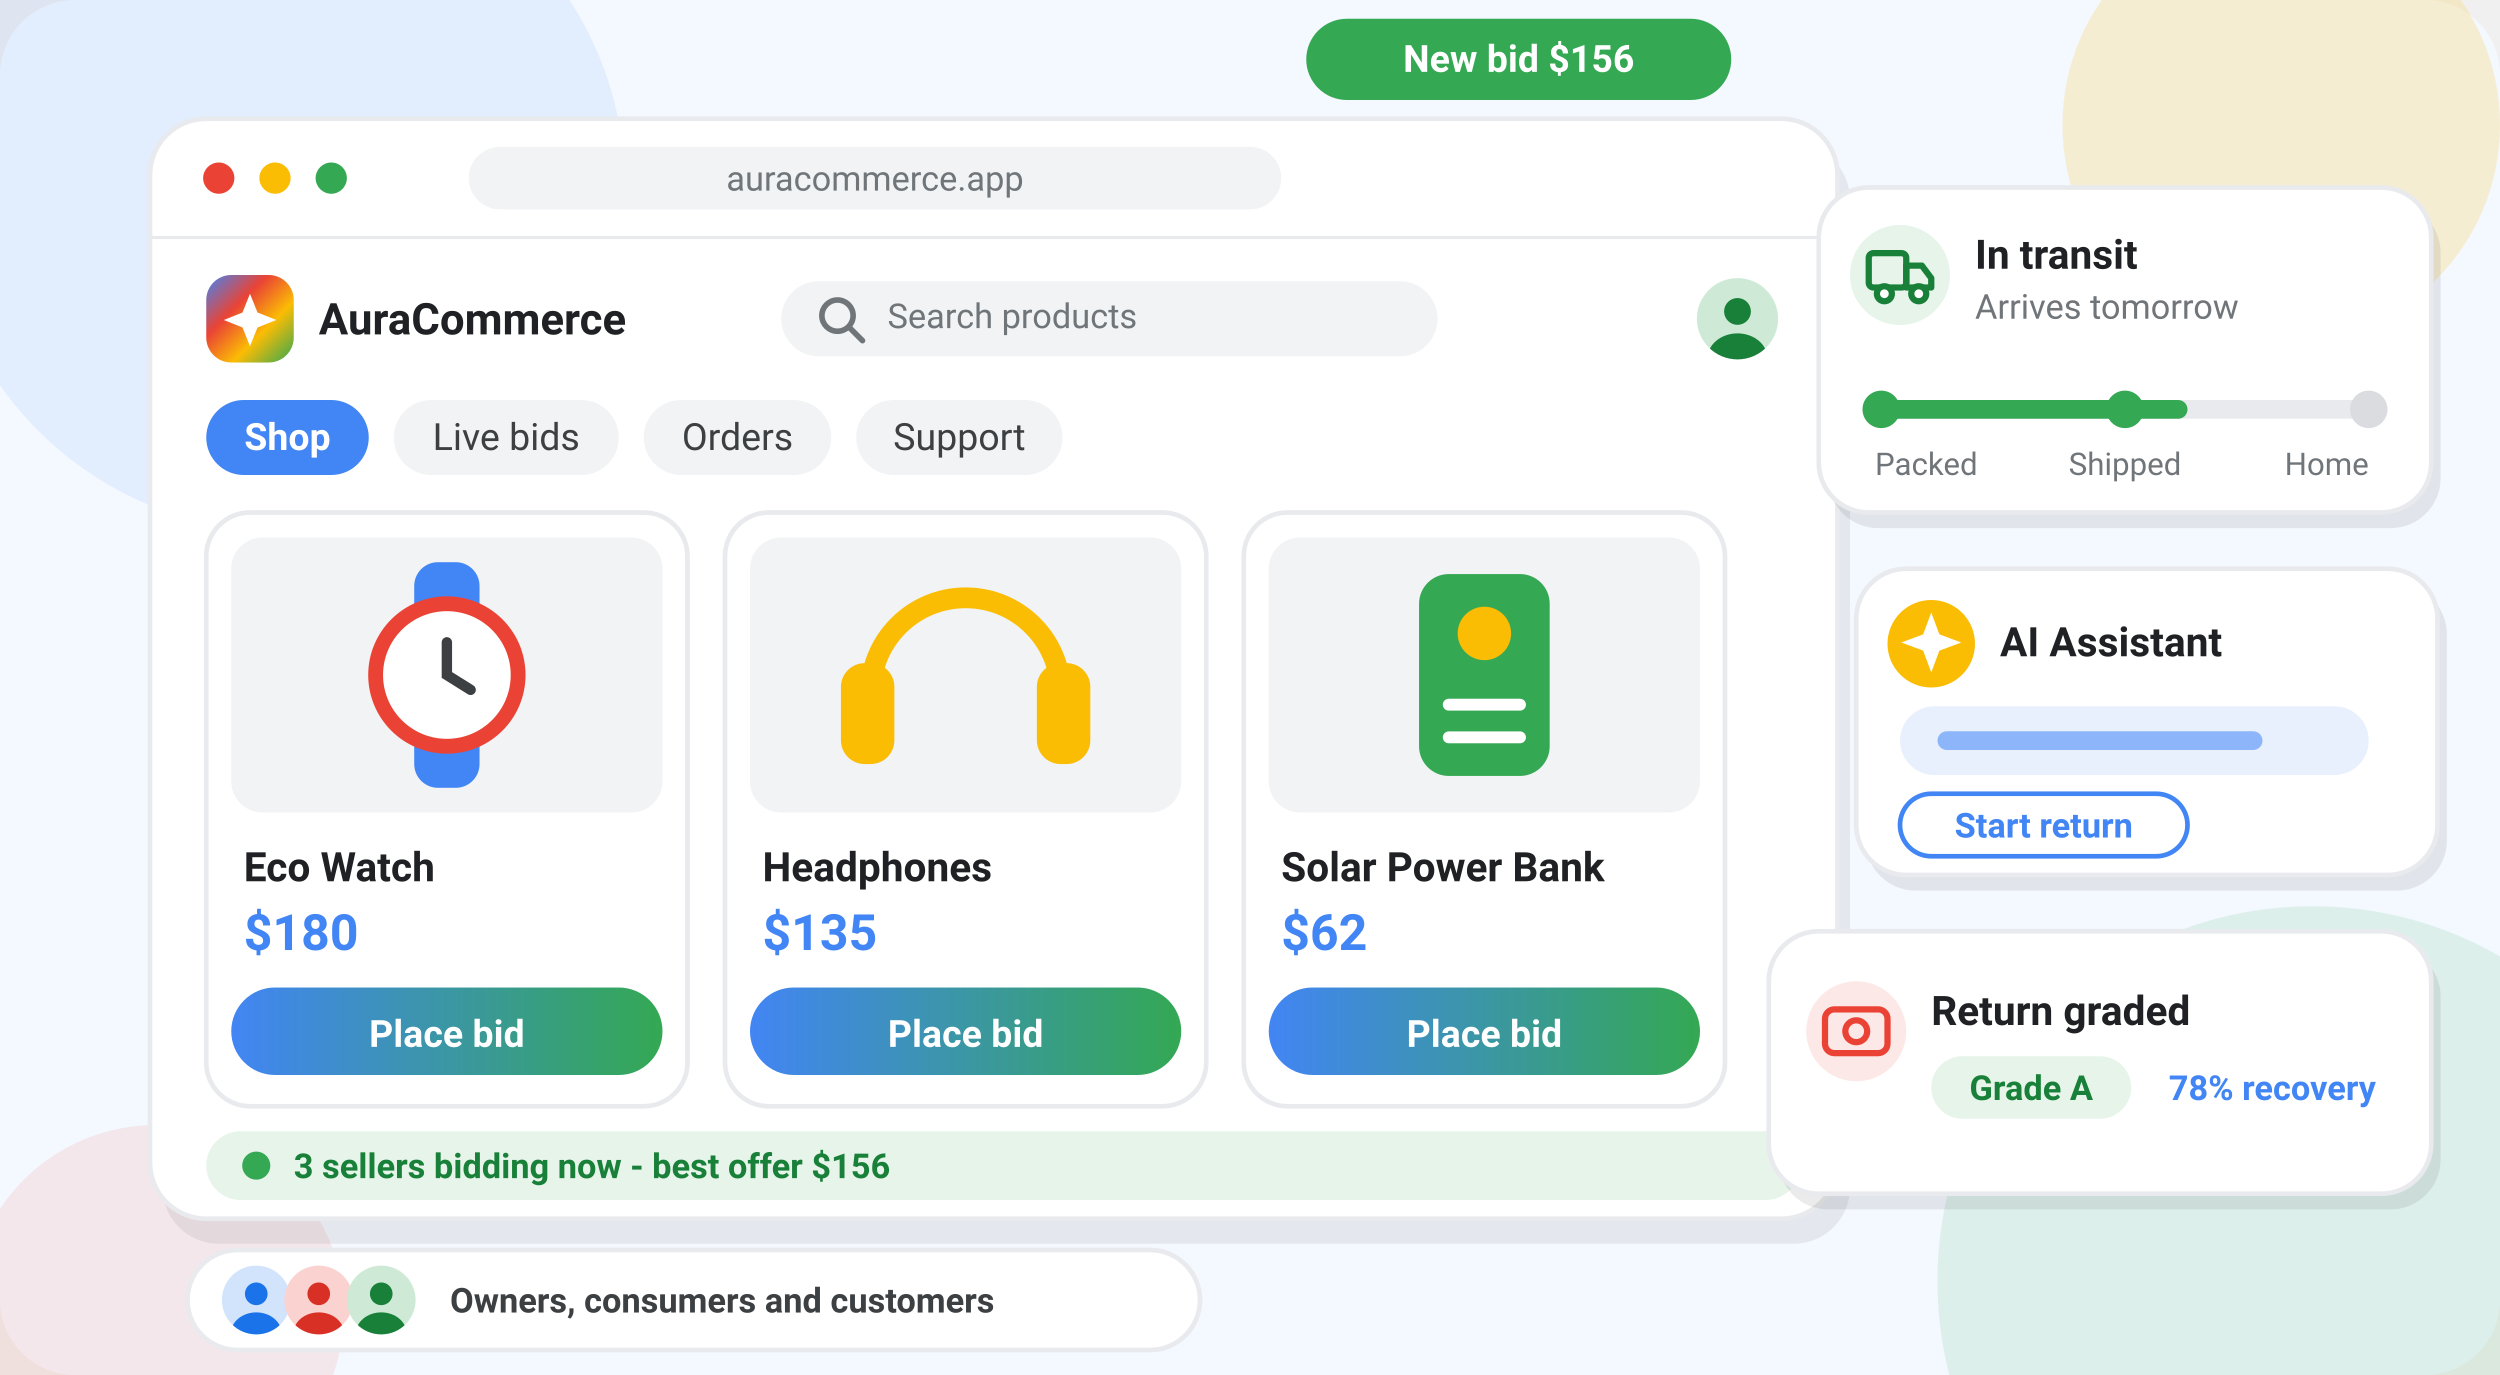
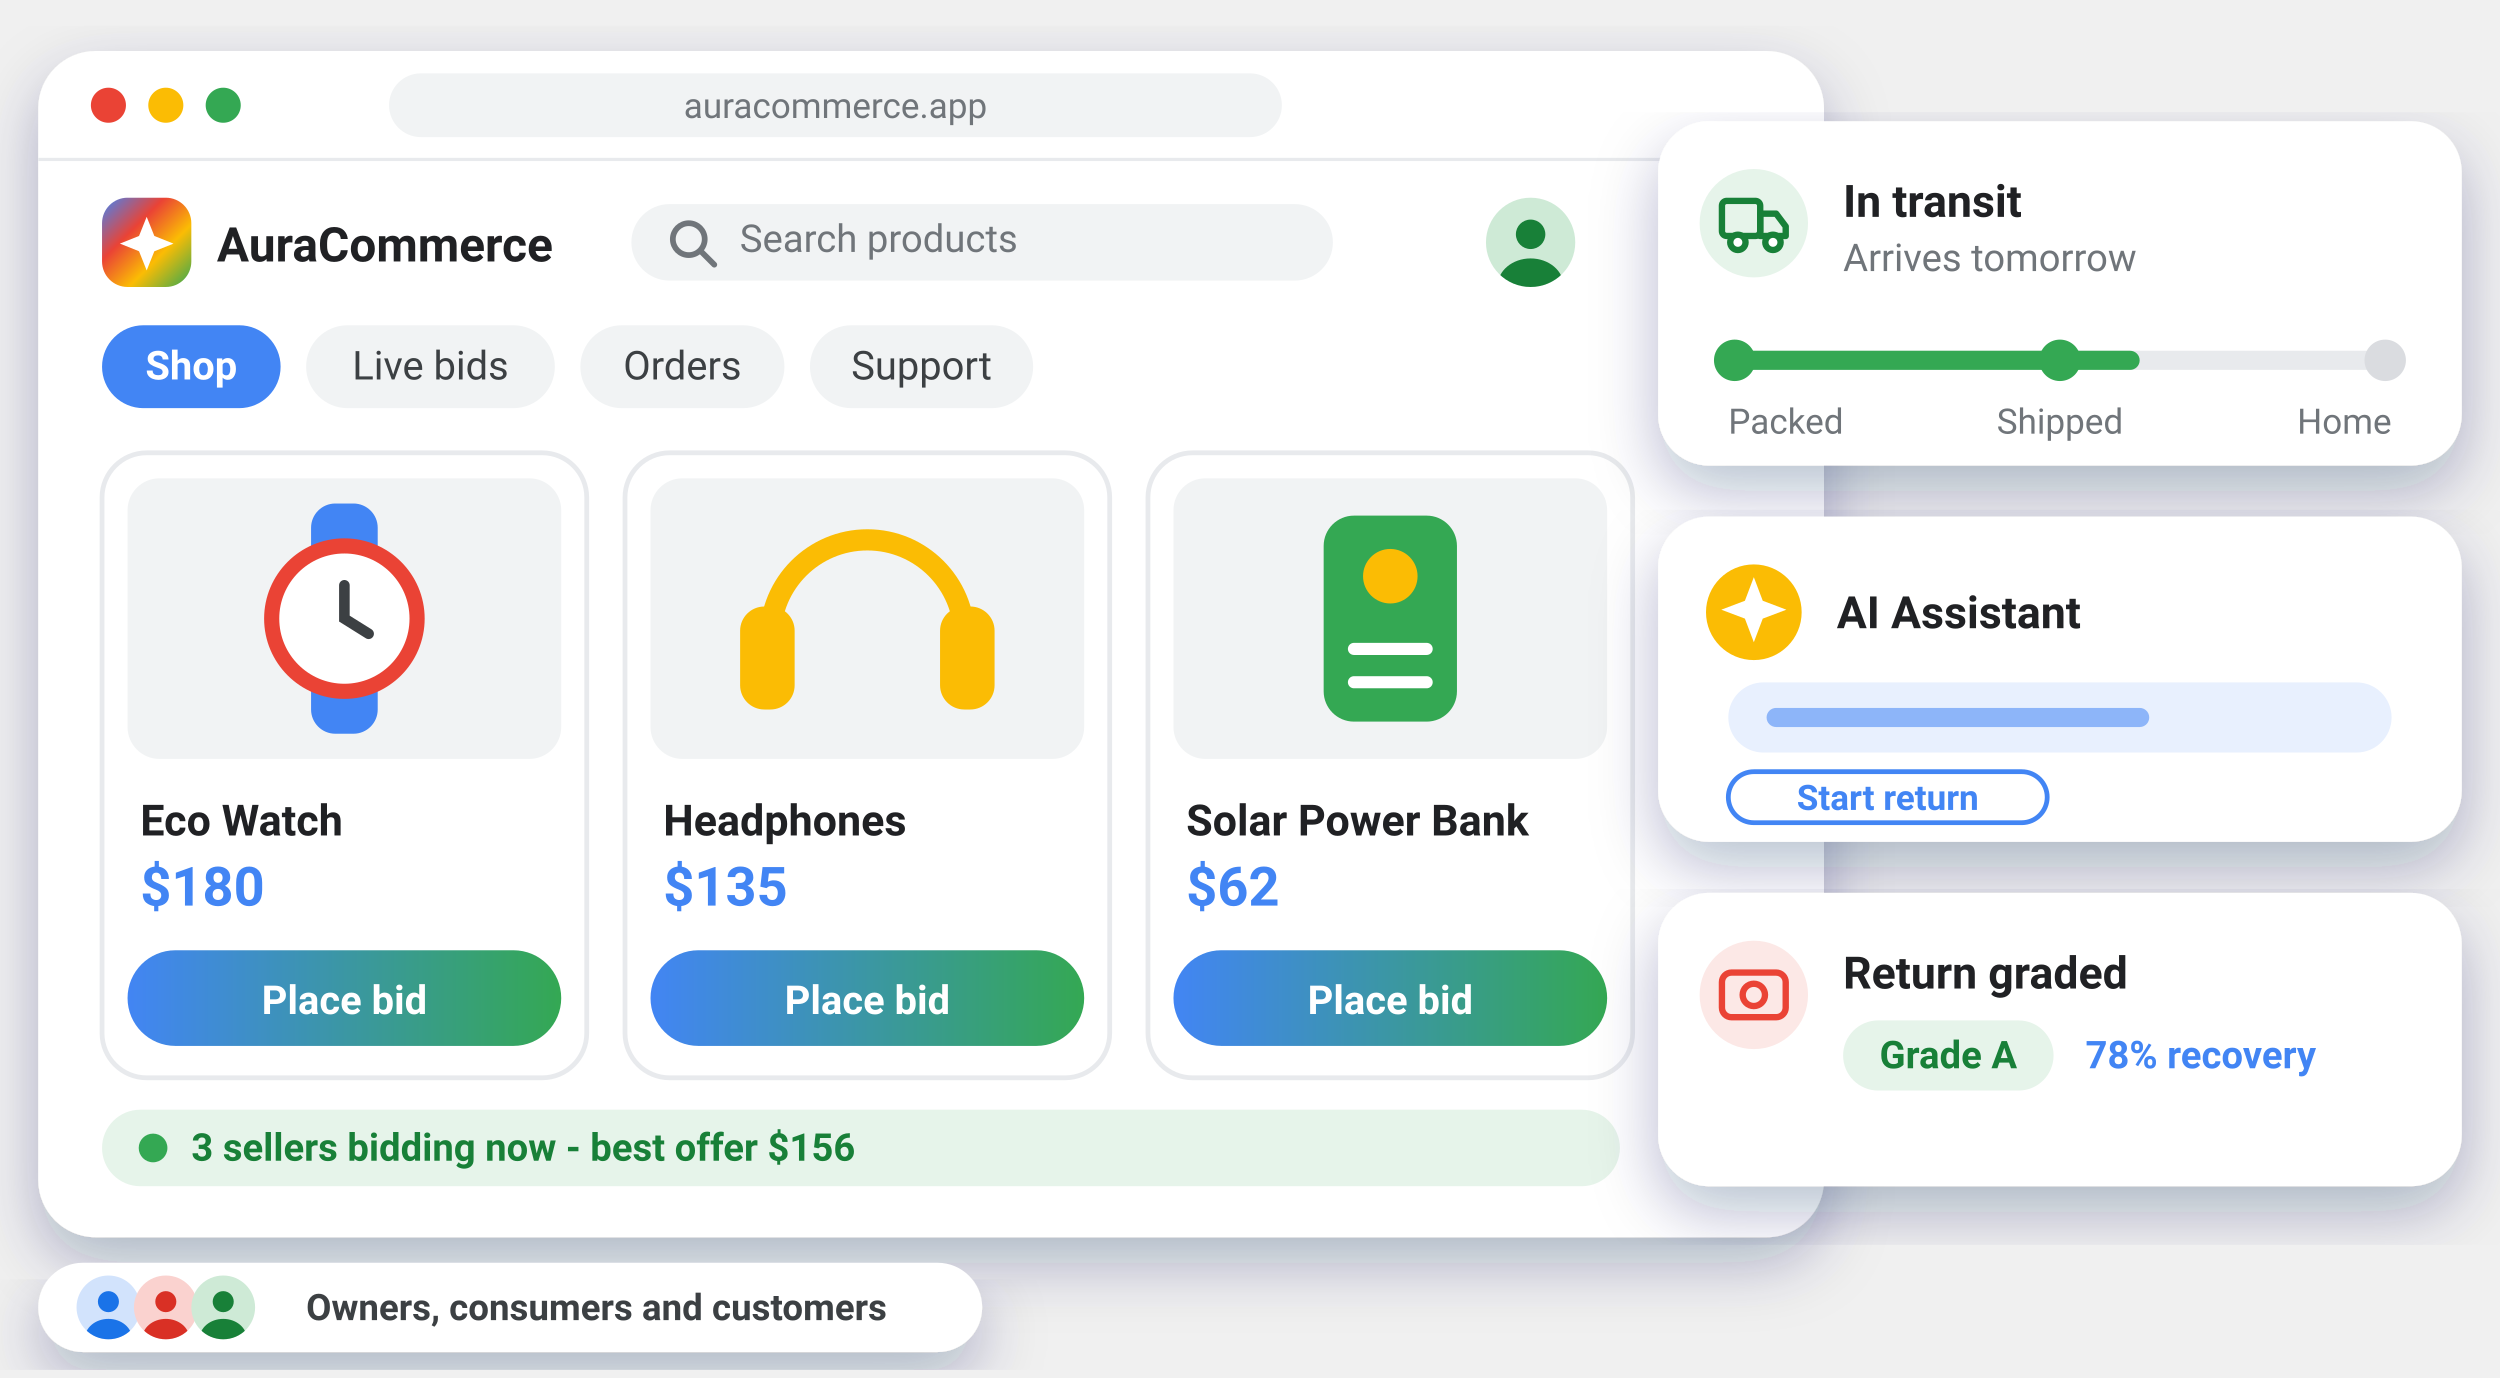
- <svg xmlns="http://www.w3.org/2000/svg" viewBox="0 0 800 440" width="800" height="440" font-family="Google Sans, Roboto, Arial, sans-serif" role="img">
+ <svg xmlns="http://www.w3.org/2000/svg" viewBox="8 14 784 432" width="784" height="432" font-family="Google Sans, Roboto, Arial, sans-serif" role="img">
  <defs>
    <linearGradient id="gbtn" x1="0" y1="0" x2="1" y2="0">
      <stop offset="0" stop-color="#4285F4" />
      <stop offset="1" stop-color="#34A853" />
    </linearGradient>
    <linearGradient id="gdiag" x1="0" y1="0" x2="1" y2="1">
      <stop offset="0" stop-color="#4285F4" />
      <stop offset="0.35" stop-color="#EA4335" />
      <stop offset="0.65" stop-color="#FBBC04" />
      <stop offset="1" stop-color="#34A853" />
    </linearGradient>
+     <filter id="shadow" x="-10%" y="-10%" width="125%" height="130%">
+       <feDropShadow dx="0" dy="8" stdDeviation="10" flood-color="#0B2A5B" flood-opacity="0.28" />
+     </filter>
  </defs>
-   <rect width="800" height="440" rx="24" fill="#F4F8FF" />
-   <circle cx="90" cy="60" r="110" fill="#4285F4" opacity="0.10" />
-   <circle cx="740" cy="410" r="120" fill="#34A853" opacity="0.12" />
-   <circle cx="730" cy="40" r="70" fill="#FBBC04" opacity="0.18" />
-   <circle cx="50" cy="420" r="60" fill="#EA4335" opacity="0.10" />
-   <rect x="52" y="46" width="540" height="352" rx="18" fill="#000" opacity="0.07" />
-   <rect x="48" y="38" width="540" height="352" rx="18" fill="#fff" stroke="#E8EAED" stroke-width="1.5" />
-   <path d="M48,76 h540" stroke="#E8EAED" />
-   <circle cx="70" cy="57" r="5" fill="#EA4335" />
-   <circle cx="88" cy="57" r="5" fill="#FBBC04" />
-   <circle cx="106" cy="57" r="5" fill="#34A853" />
-   <rect x="150" y="47" width="260" height="20" rx="10" fill="#F1F3F4" />
-   <text x="280" y="61" font-size="11" font-weight="400" fill="#70757A" text-anchor="middle">auracommerce.app</text>
-   <rect x="66" y="88" width="28" height="28" rx="8" fill="url(#gdiag)" />
-   <path d="M80,94 l2.4,6 l6,2.4 l-6,2.4 l-2.4,6 l-2.4,-6 l-6,-2.4 l6,-2.4z" fill="#fff" />
-   <text x="102" y="107" font-size="14" font-weight="700" fill="#202124" text-anchor="start">AuraCommerce</text>
-   <rect x="250" y="90" width="210" height="24" rx="12" fill="#F1F3F4" />
-   <circle cx="268" cy="101" r="5" fill="none" stroke="#70757A" stroke-width="1.8" />
-   <path d="M272,105 l4,4" stroke="#70757A" stroke-width="1.8" stroke-linecap="round" />
-   <text x="284" y="105" font-size="11" font-weight="400" fill="#70757A" text-anchor="start">Search products</text>
+   <rect x="20" y="30" width="560" height="372" rx="18" fill="#fff" filter="url(#shadow)" />
+   <path d="M20,64 h560" stroke="#E8EAED" />
+   <circle cx="42" cy="47" r="5.5" fill="#EA4335" />
+   <circle cx="60" cy="47" r="5.5" fill="#FBBC04" />
+   <circle cx="78" cy="47" r="5.5" fill="#34A853" />
+   <rect x="130" y="37" width="280" height="20" rx="10" fill="#F1F3F4" />
+   <text x="270" y="51" font-size="11" font-weight="400" fill="#70757A" text-anchor="middle">auracommerce.app</text>
+   <rect x="40" y="76" width="28" height="28" rx="8" fill="url(#gdiag)" />
+   <path d="M54,82 l2.4,6 l6,2.4 l-6,2.4 l-2.4,6 l-2.4,-6 l-6,-2.4 l6,-2.4z" fill="#fff" />
+   <text x="76" y="96" font-size="15" font-weight="700" fill="#202124" text-anchor="start">AuraCommerce</text>
+   <rect x="206" y="78" width="220" height="24" rx="12" fill="#F1F3F4" />
+   <circle cx="224" cy="89" r="5" fill="none" stroke="#70757A" stroke-width="1.8" />
+   <path d="M228,93 l4,4" stroke="#70757A" stroke-width="1.8" stroke-linecap="round" />
+   <text x="240" y="93" font-size="12" font-weight="400" fill="#70757A" text-anchor="start">Search products</text>
  <defs>
    <clipPath id="cwa_u">
-       <circle cx="556" cy="102" r="13" />
+       <circle cx="488" cy="90" r="14" />
    </clipPath>
  </defs>
  <g clip-path="url(#cwa_u)">
-     <circle cx="556" cy="102" r="13" fill="#CEEAD6" />
-     <circle cx="556" cy="99.66" r="4.29" fill="#188038" />
-     <ellipse cx="556" cy="114.74" rx="9.62" ry="8.06" fill="#188038" />
+     <circle cx="488" cy="90" r="14" fill="#CEEAD6" />
+     <circle cx="488" cy="87.48" r="4.62" fill="#188038" />
+     <ellipse cx="488" cy="103.72" rx="10.36" ry="8.68" fill="#188038" />
  </g>
-   <rect x="66" y="128" width="52" height="24" rx="12" fill="#4285F4" />
-   <text x="92.0" y="144" font-size="12" font-weight="700" fill="#fff" text-anchor="middle">Shop</text>
-   <rect x="126" y="128" width="72" height="24" rx="12" fill="#F1F3F4" />
-   <text x="162.0" y="144" font-size="12" font-weight="400" fill="#3C4043" text-anchor="middle">Live bids</text>
-   <rect x="206" y="128" width="60" height="24" rx="12" fill="#F1F3F4" />
-   <text x="236.0" y="144" font-size="12" font-weight="400" fill="#3C4043" text-anchor="middle">Orders</text>
-   <rect x="274" y="128" width="66" height="24" rx="12" fill="#F1F3F4" />
-   <text x="307.0" y="144" font-size="12" font-weight="400" fill="#3C4043" text-anchor="middle">Support</text>
-   <rect x="66" y="164" width="154" height="190" rx="14" fill="#fff" stroke="#E8EAED" stroke-width="1.5" />
-   <rect x="74" y="172" width="138" height="88" rx="10" fill="#F1F3F4" />
-   <g transform="translate(143 216) scale(0.95)">
+   <rect x="40" y="116" width="56" height="26" rx="13" fill="#4285F4" />
+   <text x="68.0" y="133" font-size="12.5" font-weight="700" fill="#fff" text-anchor="middle">Shop</text>
+   <rect x="104" y="116" width="78" height="26" rx="13" fill="#F1F3F4" />
+   <text x="143.0" y="133" font-size="12.5" font-weight="400" fill="#3C4043" text-anchor="middle">Live bids</text>
+   <rect x="190" y="116" width="64" height="26" rx="13" fill="#F1F3F4" />
+   <text x="222.0" y="133" font-size="12.5" font-weight="400" fill="#3C4043" text-anchor="middle">Orders</text>
+   <rect x="262" y="116" width="70" height="26" rx="13" fill="#F1F3F4" />
+   <text x="297.0" y="133" font-size="12.5" font-weight="400" fill="#3C4043" text-anchor="middle">Support</text>
+   <rect x="40" y="156" width="152" height="196" rx="14" fill="#fff" stroke="#E8EAED" stroke-width="1.5" />
+   <rect x="48" y="164" width="136" height="88" rx="10" fill="#F1F3F4" />
+   <g transform="translate(116 208) scale(0.95)">
    <rect x="-11" y="-38" width="22" height="76" rx="8" fill="#4285F4" />
    <circle r="24" fill="#fff" stroke="#EA4335" stroke-width="5" />
    <path d="M0,-11 v11 l8,5" stroke="#3C4043" stroke-width="3.5" fill="none" stroke-linecap="round" />
  </g>
-   <text x="78" y="282" font-size="13" font-weight="700" fill="#202124" text-anchor="start">Eco Watch</text>
-   <text x="78" y="304" font-size="16" font-weight="700" fill="#4285F4" text-anchor="start">$180</text>
-   <rect x="74" y="316" width="138" height="28" rx="14" fill="url(#gbtn)" />
-   <text x="143" y="335" font-size="12" font-weight="700" fill="#fff" text-anchor="middle">Place bid</text>
-   <rect x="232" y="164" width="154" height="190" rx="14" fill="#fff" stroke="#E8EAED" stroke-width="1.5" />
-   <rect x="240" y="172" width="138" height="88" rx="10" fill="#F1F3F4" />
-   <g transform="translate(309 216) scale(0.95)">
+   <text x="52" y="276" font-size="13.5" font-weight="700" fill="#202124" text-anchor="start">Eco Watch</text>
+   <text x="52" y="298" font-size="17" font-weight="700" fill="#4285F4" text-anchor="start">$180</text>
+   <rect x="48" y="312" width="136" height="30" rx="15" fill="url(#gbtn)" />
+   <text x="116" y="332" font-size="12.5" font-weight="700" fill="#fff" text-anchor="middle">Place bid</text>
+   <rect x="204" y="156" width="152" height="196" rx="14" fill="#fff" stroke="#E8EAED" stroke-width="1.5" />
+   <rect x="212" y="164" width="136" height="88" rx="10" fill="#F1F3F4" />
+   <g transform="translate(280 208) scale(0.95)">
    <path d="M-32,6 a32,32 0 0 1 64,0" fill="none" stroke="#FBBC04" stroke-width="7" stroke-linecap="round" />
    <rect x="-42" y="-4" width="18" height="34" rx="8" fill="#FBBC04" />
    <rect x="24" y="-4" width="18" height="34" rx="8" fill="#FBBC04" />
  </g>
-   <text x="244" y="282" font-size="13" font-weight="700" fill="#202124" text-anchor="start">Headphones</text>
-   <text x="244" y="304" font-size="16" font-weight="700" fill="#4285F4" text-anchor="start">$135</text>
-   <rect x="240" y="316" width="138" height="28" rx="14" fill="url(#gbtn)" />
-   <text x="309" y="335" font-size="12" font-weight="700" fill="#fff" text-anchor="middle">Place bid</text>
-   <rect x="398" y="164" width="154" height="190" rx="14" fill="#fff" stroke="#E8EAED" stroke-width="1.5" />
-   <rect x="406" y="172" width="138" height="88" rx="10" fill="#F1F3F4" />
-   <g transform="translate(475 216) scale(0.95)">
+   <text x="216" y="276" font-size="13.5" font-weight="700" fill="#202124" text-anchor="start">Headphones</text>
+   <text x="216" y="298" font-size="17" font-weight="700" fill="#4285F4" text-anchor="start">$135</text>
+   <rect x="212" y="312" width="136" height="30" rx="15" fill="url(#gbtn)" />
+   <text x="280" y="332" font-size="12.5" font-weight="700" fill="#fff" text-anchor="middle">Place bid</text>
+   <rect x="368" y="156" width="152" height="196" rx="14" fill="#fff" stroke="#E8EAED" stroke-width="1.5" />
+   <rect x="376" y="164" width="136" height="88" rx="10" fill="#F1F3F4" />
+   <g transform="translate(444 208) scale(0.95)">
    <rect x="-22" y="-34" width="44" height="68" rx="10" fill="#34A853" />
    <circle cx="0" cy="-14" r="9" fill="#FBBC04" />
    <path d="M-12,10 h24 M-12,21 h24" stroke="#fff" stroke-width="4" stroke-linecap="round" />
  </g>
-   <text x="410" y="282" font-size="13" font-weight="700" fill="#202124" text-anchor="start">Solar Power Bank</text>
-   <text x="410" y="304" font-size="16" font-weight="700" fill="#4285F4" text-anchor="start">$62</text>
-   <rect x="406" y="316" width="138" height="28" rx="14" fill="url(#gbtn)" />
-   <text x="475" y="335" font-size="12" font-weight="700" fill="#fff" text-anchor="middle">Place bid</text>
-   <rect x="66" y="362" width="510" height="22" rx="11" fill="#E6F4EA" />
-   <circle cx="82" cy="373" r="4.5" fill="#34A853" />
-   <text x="94" y="377" font-size="11" font-weight="700" fill="#188038" text-anchor="start">3 sellers bidding now  -  best offer $156</text>
-   <rect x="585" y="65" width="196" height="104" rx="16" fill="#000" opacity="0.08" />
-   <rect x="582" y="60" width="196" height="104" rx="16" fill="#fff" stroke="#E8EAED" stroke-width="1.5" />
-   <circle cx="608" cy="88" r="16" fill="#E6F4EA" />
-   <rect x="598" y="81" width="12" height="11" rx="1.5" fill="none" stroke="#188038" stroke-width="2" />
-   <path d="M610,85 h5 l3,4 v3 h-8z" fill="none" stroke="#188038" stroke-width="2" stroke-linejoin="round" />
-   <circle cx="603" cy="94" r="2.4" fill="#fff" stroke="#188038" stroke-width="2" />
-   <circle cx="614" cy="94" r="2.4" fill="#fff" stroke="#188038" stroke-width="2" />
-   <text x="632" y="86" font-size="13" font-weight="700" fill="#202124" text-anchor="start">In transit</text>
-   <text x="632" y="102" font-size="11" font-weight="400" fill="#70757A" text-anchor="start">Arrives tomorrow</text>
-   <rect x="600" y="128" width="160" height="6" rx="3" fill="#E8EAED" />
-   <rect x="600" y="128" width="100" height="6" rx="3" fill="#34A853" />
-   <circle cx="602" cy="131" r="6" fill="#34A853" />
-   <circle cx="680" cy="131" r="6" fill="#34A853" />
-   <circle cx="758" cy="131" r="6" fill="#DADCE0" />
-   <text x="600" y="152" font-size="10" font-weight="400" fill="#70757A" text-anchor="start">Packed</text>
-   <text x="680" y="152" font-size="10" font-weight="400" fill="#70757A" text-anchor="middle">Shipped</text>
-   <text x="758" y="152" font-size="10" font-weight="400" fill="#70757A" text-anchor="end">Home</text>
-   <rect x="597" y="187" width="186" height="98" rx="16" fill="#000" opacity="0.08" />
-   <rect x="594" y="182" width="186" height="98" rx="16" fill="#fff" stroke="#E8EAED" stroke-width="1.5" />
-   <circle cx="618" cy="206" r="14" fill="#FBBC04" />
-   <path d="M618,196 l2.6,7 l7,2.6 l-7,2.6 l-2.6,7 l-2.6,-7 l-7,-2.6 l7,-2.6z" fill="#fff" />
-   <text x="640" y="210" font-size="13" font-weight="700" fill="#202124" text-anchor="start">AI Assistant</text>
-   <rect x="608" y="226" width="150" height="22" rx="11" fill="#E8F0FE" />
-   <rect x="620" y="234" width="104" height="6" rx="3" fill="#4285F4" opacity="0.55" />
-   <rect x="608" y="254" width="92" height="20" rx="10" fill="#fff" stroke="#4285F4" stroke-width="1.5" />
-   <text x="654" y="268" font-size="11" font-weight="700" fill="#4285F4" text-anchor="middle">Start return</text>
-   <rect x="569" y="303" width="212" height="84" rx="16" fill="#000" opacity="0.08" />
-   <rect x="566" y="298" width="212" height="84" rx="16" fill="#fff" stroke="#E8EAED" stroke-width="1.5" />
-   <circle cx="594" cy="330" r="16" fill="#FCE8E6" />
-   <rect x="584" y="323" width="20" height="14" rx="3" fill="none" stroke="#EA4335" stroke-width="2" />
-   <circle cx="594" cy="330" r="3.5" fill="none" stroke="#EA4335" stroke-width="2" />
-   <text x="618" y="328" font-size="13" font-weight="700" fill="#202124" text-anchor="start">Return graded</text>
-   <rect x="618" y="338" width="64" height="20" rx="10" fill="#E6F4EA" />
-   <text x="650" y="352" font-size="11" font-weight="700" fill="#188038" text-anchor="middle">Grade A</text>
-   <text x="694" y="352" font-size="11" font-weight="700" fill="#4285F4" text-anchor="start">78% recovery</text>
-   <rect x="418" y="6" width="136" height="26" rx="13" fill="#34A853" />
-   <text x="486" y="23" font-size="12" font-weight="700" fill="#fff" text-anchor="middle">New bid  $156</text>
-   <rect x="60" y="400" width="324" height="32" rx="16" fill="#fff" stroke="#E8EAED" stroke-width="1.5" />
+   <text x="380" y="276" font-size="13.5" font-weight="700" fill="#202124" text-anchor="start">Solar Power Bank</text>
+   <text x="380" y="298" font-size="17" font-weight="700" fill="#4285F4" text-anchor="start">$62</text>
+   <rect x="376" y="312" width="136" height="30" rx="15" fill="url(#gbtn)" />
+   <text x="444" y="332" font-size="12.5" font-weight="700" fill="#fff" text-anchor="middle">Place bid</text>
+   <rect x="40" y="362" width="476" height="24" rx="12" fill="#E6F4EA" />
+   <circle cx="56" cy="374" r="4.5" fill="#34A853" />
+   <text x="68" y="378" font-size="12" font-weight="700" fill="#188038" text-anchor="start">3 sellers bidding now  -  best offer $156</text>
+   <rect x="528" y="52" width="252" height="108" rx="16" fill="#fff" filter="url(#shadow)" />
+   <circle cx="558" cy="84" r="17" fill="#E6F4EA" />
+   <rect x="548" y="77" width="12" height="11" rx="1.5" fill="none" stroke="#188038" stroke-width="2" />
+   <path d="M560,81 h5 l3,4 v3 h-8z" fill="none" stroke="#188038" stroke-width="2" stroke-linejoin="round" />
+   <circle cx="553" cy="90" r="2.4" fill="#fff" stroke="#188038" stroke-width="2" />
+   <circle cx="564" cy="90" r="2.4" fill="#fff" stroke="#188038" stroke-width="2" />
+   <text x="586" y="82" font-size="14" font-weight="700" fill="#202124" text-anchor="start">In transit</text>
+   <text x="586" y="99" font-size="12" font-weight="400" fill="#70757A" text-anchor="start">Arrives tomorrow</text>
+   <rect x="550" y="124" width="208" height="6" rx="3" fill="#E8EAED" />
+   <rect x="550" y="124" width="129" height="6" rx="3" fill="#34A853" />
+   <circle cx="552" cy="127" r="6.5" fill="#34A853" />
+   <circle cx="654.0" cy="127" r="6.5" fill="#34A853" />
+   <circle cx="756" cy="127" r="6.5" fill="#DADCE0" />
+   <text x="550" y="150" font-size="11" font-weight="400" fill="#70757A" text-anchor="start">Packed</text>
+   <text x="654.0" y="150" font-size="11" font-weight="400" fill="#70757A" text-anchor="middle">Shipped</text>
+   <text x="758" y="150" font-size="11" font-weight="400" fill="#70757A" text-anchor="end">Home</text>
+   <rect x="528" y="176" width="252" height="102" rx="16" fill="#fff" filter="url(#shadow)" />
+   <circle cx="558" cy="206" r="15" fill="#FBBC04" />
+   <path d="M558,195 l2.8,7.4 l7.4,2.8 l-7.4,2.8 l-2.8,7.4 l-2.8,-7.4 l-7.4,-2.8 l7.4,-2.8z" fill="#fff" />
+   <text x="584" y="211" font-size="14" font-weight="700" fill="#202124" text-anchor="start">AI Assistant</text>
+   <rect x="550" y="228" width="208" height="22" rx="11" fill="#E8F0FE" />
+   <rect x="562" y="236" width="120" height="6" rx="3" fill="#4285F4" opacity="0.55" />
+   <rect x="550" y="256" width="100" height="16" rx="8" fill="#fff" stroke="#4285F4" stroke-width="1.5" />
+   <text x="600" y="268" font-size="11" font-weight="700" fill="#4285F4" text-anchor="middle">Start return</text>
+   <rect x="528" y="294" width="252" height="92" rx="16" fill="#fff" filter="url(#shadow)" />
+   <circle cx="558" cy="326" r="17" fill="#FCE8E6" />
+   <rect x="548" y="319" width="20" height="14" rx="3" fill="none" stroke="#EA4335" stroke-width="2" />
+   <circle cx="558" cy="326" r="3.5" fill="none" stroke="#EA4335" stroke-width="2" />
+   <text x="586" y="324" font-size="14" font-weight="700" fill="#202124" text-anchor="start">Return graded</text>
+   <rect x="586" y="334" width="66" height="22" rx="11" fill="#E6F4EA" />
+   <text x="619" y="349" font-size="12" font-weight="700" fill="#188038" text-anchor="middle">Grade A</text>
+   <text x="662" y="349" font-size="12" font-weight="700" fill="#4285F4" text-anchor="start">78% recovery</text>
+   <rect x="20" y="410" width="296" height="28" rx="14" fill="#fff" filter="url(#shadow)" />
  <defs>
    <clipPath id="cwa_p0">
-       <circle cx="82" cy="416" r="11" />
+       <circle cx="42" cy="424" r="10" />
    </clipPath>
  </defs>
  <g clip-path="url(#cwa_p0)">
-     <circle cx="82" cy="416" r="11" fill="#D2E3FC" />
-     <circle cx="82" cy="414.02" r="3.63" fill="#1A73E8" />
-     <ellipse cx="82" cy="426.78" rx="8.14" ry="6.82" fill="#1A73E8" />
+     <circle cx="42" cy="424" r="10" fill="#D2E3FC" />
+     <circle cx="42" cy="422.2" r="3.3" fill="#1A73E8" />
+     <ellipse cx="42" cy="433.8" rx="7.4" ry="6.2" fill="#1A73E8" />
  </g>
  <defs>
    <clipPath id="cwa_p1">
-       <circle cx="102" cy="416" r="11" />
+       <circle cx="60" cy="424" r="10" />
    </clipPath>
  </defs>
  <g clip-path="url(#cwa_p1)">
-     <circle cx="102" cy="416" r="11" fill="#FAD2CF" />
-     <circle cx="102" cy="414.02" r="3.63" fill="#D93025" />
-     <ellipse cx="102" cy="426.78" rx="8.14" ry="6.82" fill="#D93025" />
+     <circle cx="60" cy="424" r="10" fill="#FAD2CF" />
+     <circle cx="60" cy="422.2" r="3.3" fill="#D93025" />
+     <ellipse cx="60" cy="433.8" rx="7.4" ry="6.2" fill="#D93025" />
  </g>
  <defs>
    <clipPath id="cwa_p2">
-       <circle cx="122" cy="416" r="11" />
+       <circle cx="78" cy="424" r="10" />
    </clipPath>
  </defs>
  <g clip-path="url(#cwa_p2)">
-     <circle cx="122" cy="416" r="11" fill="#CEEAD6" />
-     <circle cx="122" cy="414.02" r="3.63" fill="#188038" />
-     <ellipse cx="122" cy="426.78" rx="8.14" ry="6.82" fill="#188038" />
+     <circle cx="78" cy="424" r="10" fill="#CEEAD6" />
+     <circle cx="78" cy="422.2" r="3.3" fill="#188038" />
+     <ellipse cx="78" cy="433.8" rx="7.4" ry="6.2" fill="#188038" />
  </g>
-   <text x="144" y="420" font-size="11" font-weight="700" fill="#3C4043" text-anchor="start">Owners, consumers and customers</text>
+   <text x="104" y="428" font-size="11.5" font-weight="700" fill="#3C4043" text-anchor="start">Owners, consumers and customers</text>
</svg>
